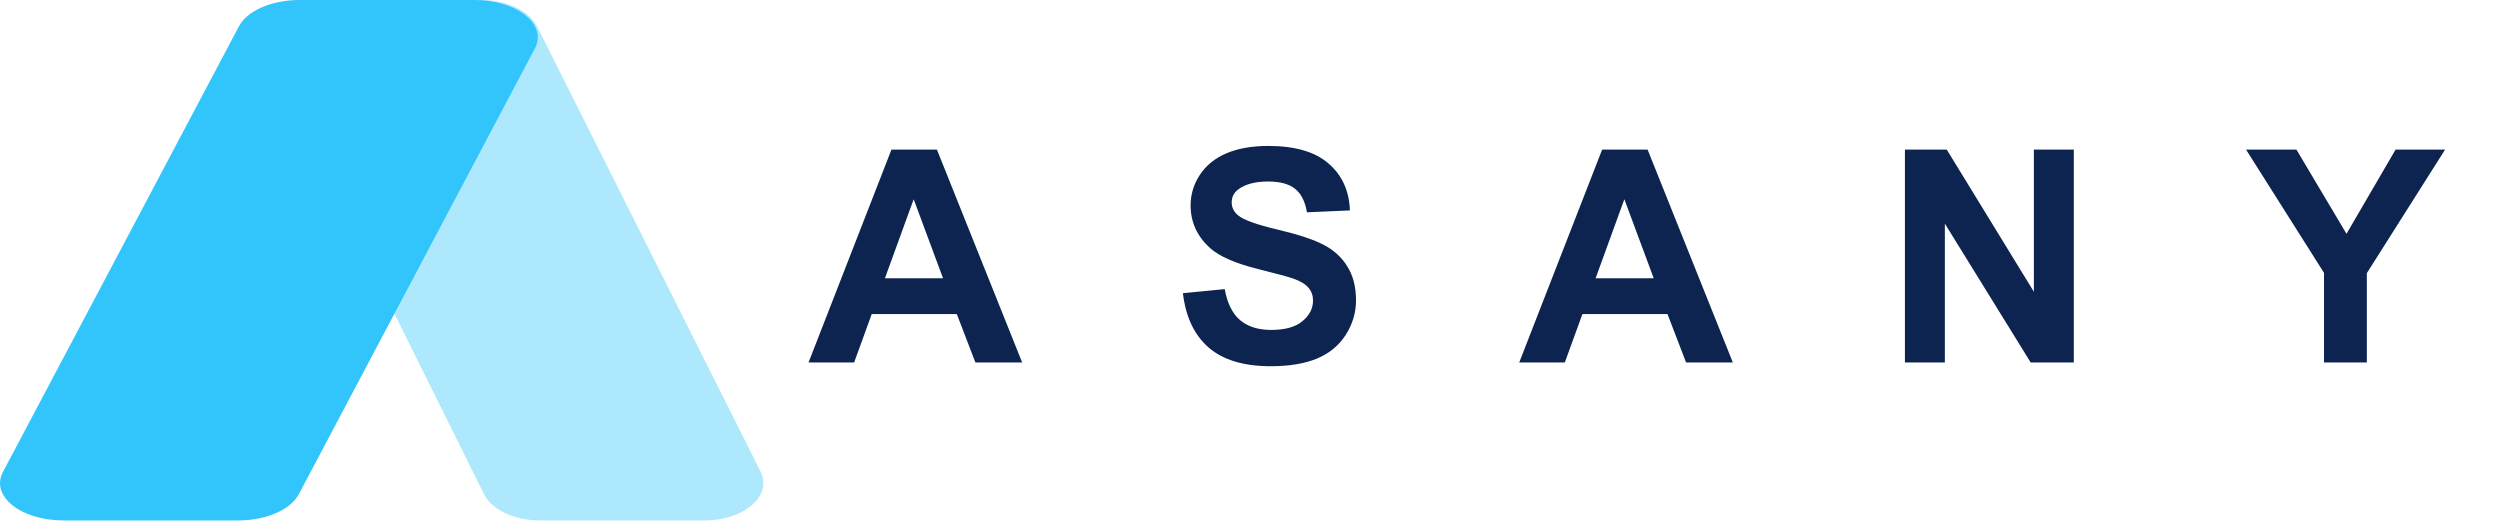
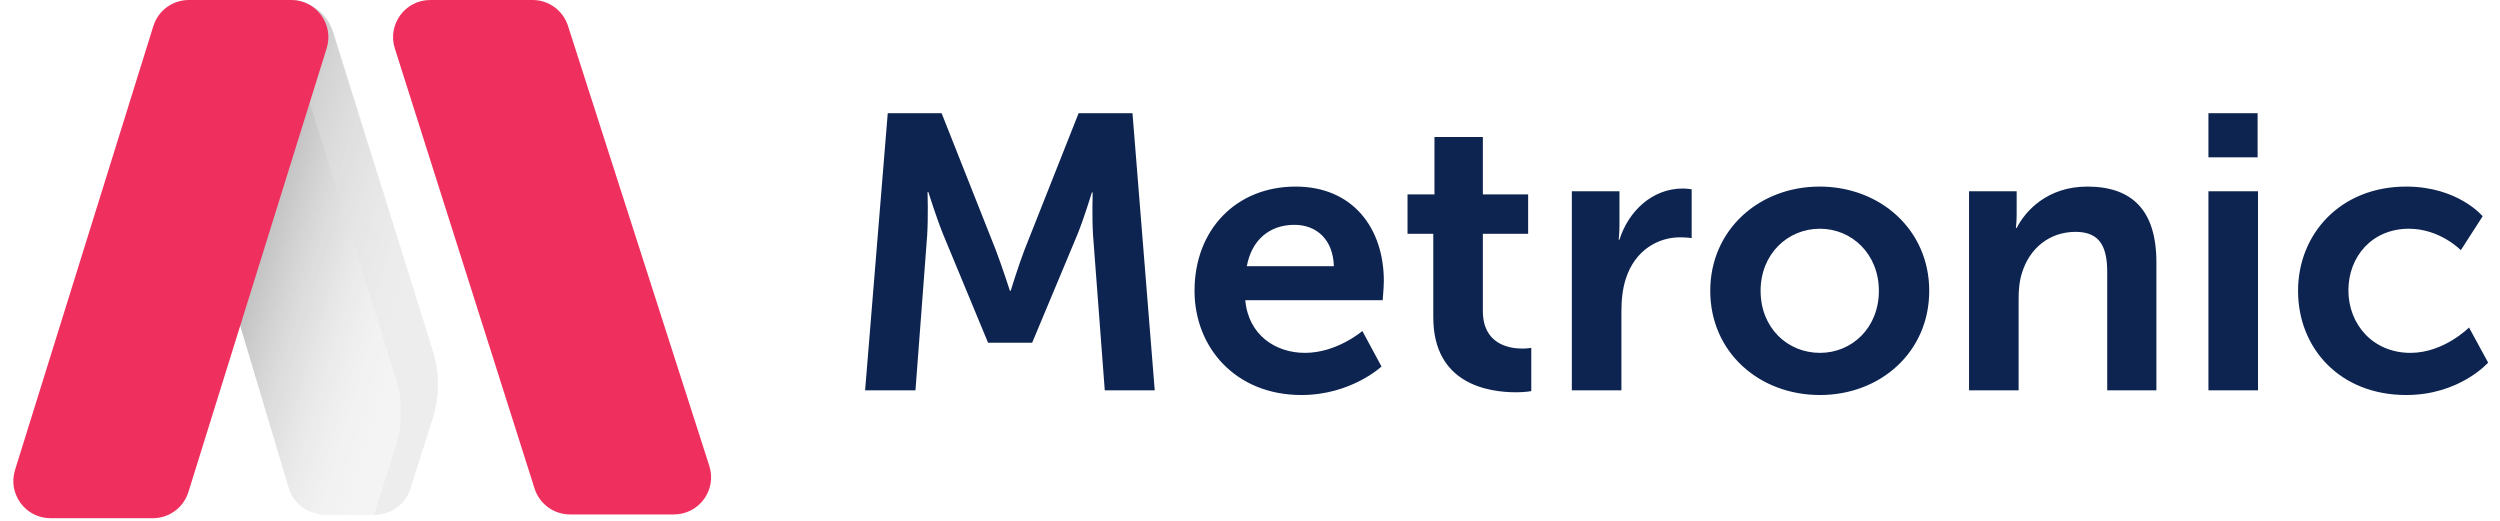
<svg xmlns="http://www.w3.org/2000/svg" width="269" height="56" viewBox="0 0 269 56" fill="none">
-   <path d="M57.77 2.809L81.826 50.716C83.137 53.328 80.091 56 75.802 56H58.113C55.356 56 52.917 54.858 52.083 53.178L28.301 5.271C27.006 2.662 30.051 0 34.331 0H51.747C54.495 0 56.93 1.135 57.77 2.809Z" fill="#32C5FB" fill-opacity="0.4" />
-   <path d="M32.233 0H51.034C55.638 0 58.922 2.626 57.553 5.213L32.152 53.178C31.263 54.856 28.622 56 25.633 56H6.832C2.229 56 -1.056 53.374 0.314 50.787L25.715 2.822C26.604 1.144 29.245 0 32.233 0Z" fill="#32C5FB" />
-   <path d="M109.984 39H104.953L102.953 33.797H93.797L91.906 39H87L95.922 16.094H100.812L109.984 39ZM101.469 29.938L98.312 21.438L95.219 29.938H101.469ZM127.281 31.547L131.781 31.109C132.052 32.62 132.599 33.729 133.422 34.438C134.255 35.146 135.375 35.5 136.781 35.5C138.271 35.5 139.391 35.188 140.141 34.562C140.901 33.927 141.281 33.188 141.281 32.344C141.281 31.802 141.12 31.344 140.797 30.969C140.484 30.583 139.932 30.25 139.141 29.969C138.599 29.781 137.365 29.448 135.438 28.969C132.958 28.354 131.219 27.599 130.219 26.703C128.812 25.443 128.109 23.906 128.109 22.094C128.109 20.927 128.438 19.838 129.094 18.828C129.76 17.807 130.714 17.031 131.953 16.5C133.203 15.969 134.708 15.703 136.469 15.703C139.344 15.703 141.505 16.333 142.953 17.594C144.411 18.854 145.177 20.537 145.25 22.641L140.625 22.844C140.427 21.667 140 20.823 139.344 20.312C138.698 19.792 137.724 19.531 136.422 19.531C135.078 19.531 134.026 19.807 133.266 20.359C132.776 20.713 132.531 21.188 132.531 21.781C132.531 22.323 132.76 22.787 133.219 23.172C133.802 23.662 135.219 24.172 137.469 24.703C139.719 25.234 141.38 25.787 142.453 26.359C143.536 26.922 144.38 27.698 144.984 28.688C145.599 29.667 145.906 30.88 145.906 32.328C145.906 33.641 145.542 34.87 144.812 36.016C144.083 37.161 143.052 38.016 141.719 38.578C140.385 39.13 138.724 39.406 136.734 39.406C133.839 39.406 131.615 38.74 130.062 37.406C128.51 36.062 127.583 34.109 127.281 31.547ZM186.453 39H181.422L179.422 33.797H170.266L168.375 39H163.469L172.391 16.094H177.281L186.453 39ZM177.938 29.938L174.781 21.438L171.688 29.938H177.938ZM204.969 39V16.094H209.469L218.844 31.391V16.094H223.141V39H218.5L209.266 24.062V39H204.969ZM250.062 39V29.359L241.672 16.094H247.094L252.484 25.156L257.766 16.094H263.094L254.672 29.391V39H250.062Z" fill="#0D2451" />
+   <path d="M93.085 42H98.504L99.763 25.326C99.889 23.352 99.805 20.664 99.805 20.664H99.889C99.889 20.664 100.813 23.604 101.527 25.326L106.315 36.876H111.061L115.891 25.326C116.605 23.604 117.487 20.706 117.487 20.706H117.571C117.571 20.706 117.487 23.352 117.613 25.326L118.873 42H124.249L121.855 12.18H116.059L110.221 26.922C109.549 28.686 108.751 31.29 108.751 31.29H108.667C108.667 31.29 107.827 28.686 107.155 26.922L101.317 12.18H95.522L93.085 42ZM128.531 31.29C128.531 37.38 132.941 42.504 140.039 42.504C145.373 42.504 148.649 39.438 148.649 39.438L146.591 35.616C146.591 35.616 143.861 37.968 140.417 37.968C137.225 37.968 134.327 36.036 133.991 32.298H148.775C148.775 32.298 148.901 30.87 148.901 30.24C148.901 24.57 145.583 20.076 139.409 20.076C133.025 20.076 128.531 24.696 128.531 31.29ZM134.159 28.644C134.663 25.872 136.553 24.192 139.283 24.192C141.635 24.192 143.441 25.746 143.525 28.644H134.159ZM154.222 34.146C154.222 41.328 160.144 42.21 163.126 42.21C164.134 42.21 164.764 42.084 164.764 42.084V37.422C164.764 37.422 164.386 37.506 163.798 37.506C162.328 37.506 159.556 37.002 159.556 33.474V25.158H164.428V20.916H159.556V14.742H154.348V20.916H151.45V25.158H154.222V34.146ZM169.13 42H174.464V33.516C174.464 32.256 174.59 31.08 174.926 30.03C175.934 26.838 178.496 25.536 180.764 25.536C181.478 25.536 182.024 25.62 182.024 25.62V20.37C182.024 20.37 181.562 20.286 181.058 20.286C177.782 20.286 175.22 22.722 174.254 25.788H174.17C174.17 25.788 174.254 25.074 174.254 24.276V20.58H169.13V42ZM184.023 31.29C184.023 37.884 189.273 42.504 195.825 42.504C202.335 42.504 207.585 37.884 207.585 31.29C207.585 24.738 202.335 20.076 195.783 20.076C189.273 20.076 184.023 24.738 184.023 31.29ZM189.441 31.29C189.441 27.342 192.339 24.612 195.825 24.612C199.269 24.612 202.167 27.342 202.167 31.29C202.167 35.28 199.269 37.968 195.825 37.968C192.339 37.968 189.441 35.28 189.441 31.29ZM211.869 42H217.203V32.172C217.203 31.164 217.287 30.198 217.581 29.316C218.379 26.754 220.479 24.948 223.335 24.948C226.065 24.948 226.737 26.712 226.737 29.316V42H232.029V28.224C232.029 22.554 229.341 20.076 224.595 20.076C220.269 20.076 217.917 22.722 216.993 24.528H216.909C216.909 24.528 216.993 23.856 216.993 23.058V20.58H211.869V42ZM237.627 16.926H242.919V12.18H237.627V16.926ZM237.627 42H242.961V20.58H237.627V42ZM247.27 31.29C247.27 37.506 251.806 42.504 258.904 42.504C264.658 42.504 267.724 39.018 267.724 39.018L265.666 35.238C265.666 35.238 262.978 37.968 259.366 37.968C255.292 37.968 252.688 34.86 252.688 31.248C252.688 27.594 255.25 24.612 259.198 24.612C262.558 24.612 264.784 26.922 264.784 26.922L267.136 23.268C267.136 23.268 264.49 20.076 258.904 20.076C251.806 20.076 247.27 25.2 247.27 31.29Z" fill="#0D2451" />
+   <path d="M61.114 2.777L76.323 50.13C77.152 52.712 75.226 55.353 72.514 55.353H61.331C59.588 55.353 58.046 54.225 57.518 52.564L42.483 5.211C41.664 2.631 43.589 0 46.295 0H57.306C59.044 0 60.583 1.122 61.114 2.777Z" fill="#EF305E" />
+   <g filter="url(#filter0_i)">
+     <path d="M46.548 37.8L35.824 3.449C35.184 1.397 33.284 0 31.134 0C28.518 0 26.36 2.05 26.227 4.663L24.919 30.339C24.872 31.251 24.982 32.164 25.244 33.039L31.066 52.5C31.572 54.193 33.13 55.353 34.898 55.353H40.309C42.05 55.353 43.591 54.227 44.12 52.569L46.527 45.021C47.275 42.674 47.283 40.152 46.548 37.8Z" fill="#F4F4F4" />
+     <path d="M46.548 37.8L35.824 3.449C35.184 1.397 33.284 0 31.134 0C28.518 0 26.36 2.05 26.227 4.663L24.919 30.339C24.872 31.251 24.982 32.164 25.244 33.039L31.066 52.5C31.572 54.193 33.13 55.353 34.898 55.353H40.309C42.05 55.353 43.591 54.227 44.12 52.569L46.527 45.021C47.275 42.674 47.283 40.152 46.548 37.8Z" fill="url(#paint0_linear)" />
+   </g>
+   <path d="M20.317 0H31.332C34.029 0 35.953 2.615 35.151 5.19L20.27 52.947C19.749 54.619 18.201 55.758 16.451 55.758H5.436C2.739 55.758 0.815 53.143 1.617 50.568L16.498 2.81C17.019 1.139 18.566 0 20.317 0Z" fill="#EF305E" />
+   <defs>
+     <filter id="filter0_i" x="24.908" y="0" width="22.185" height="55.353" filterUnits="userSpaceOnUse" color-interpolation-filters="sRGB">
+       <feFlood flood-opacity="0" result="BackgroundImageFix" />
+       <feBlend mode="normal" in="SourceGraphic" in2="BackgroundImageFix" result="shape" />
+       <feColorMatrix in="SourceAlpha" type="matrix" values="0 0 0 0 0 0 0 0 0 0 0 0 0 0 0 0 0 0 127 0" result="hardAlpha" />
+       <feOffset dx="-4" dy="3" />
+       <feComposite in2="hardAlpha" operator="arithmetic" k2="-1" k3="1" />
+       <feColorMatrix type="matrix" values="0 0 0 0 0.904 0 0 0 0 0.893 0 0 0 0 0.893 0 0 0 0.4 0" />
+       <feBlend mode="normal" in2="shape" result="effect1_innerShadow" />
+     </filter>
+     <linearGradient id="paint0_linear" x1="29" y1="24.5" x2="49" y2="30.5" gradientUnits="userSpaceOnUse">
+       <stop stop-opacity="0.2" />
+       <stop offset="0.911" stop-color="white" stop-opacity="0" />
+     </linearGradient>
+   </defs>
</svg>
